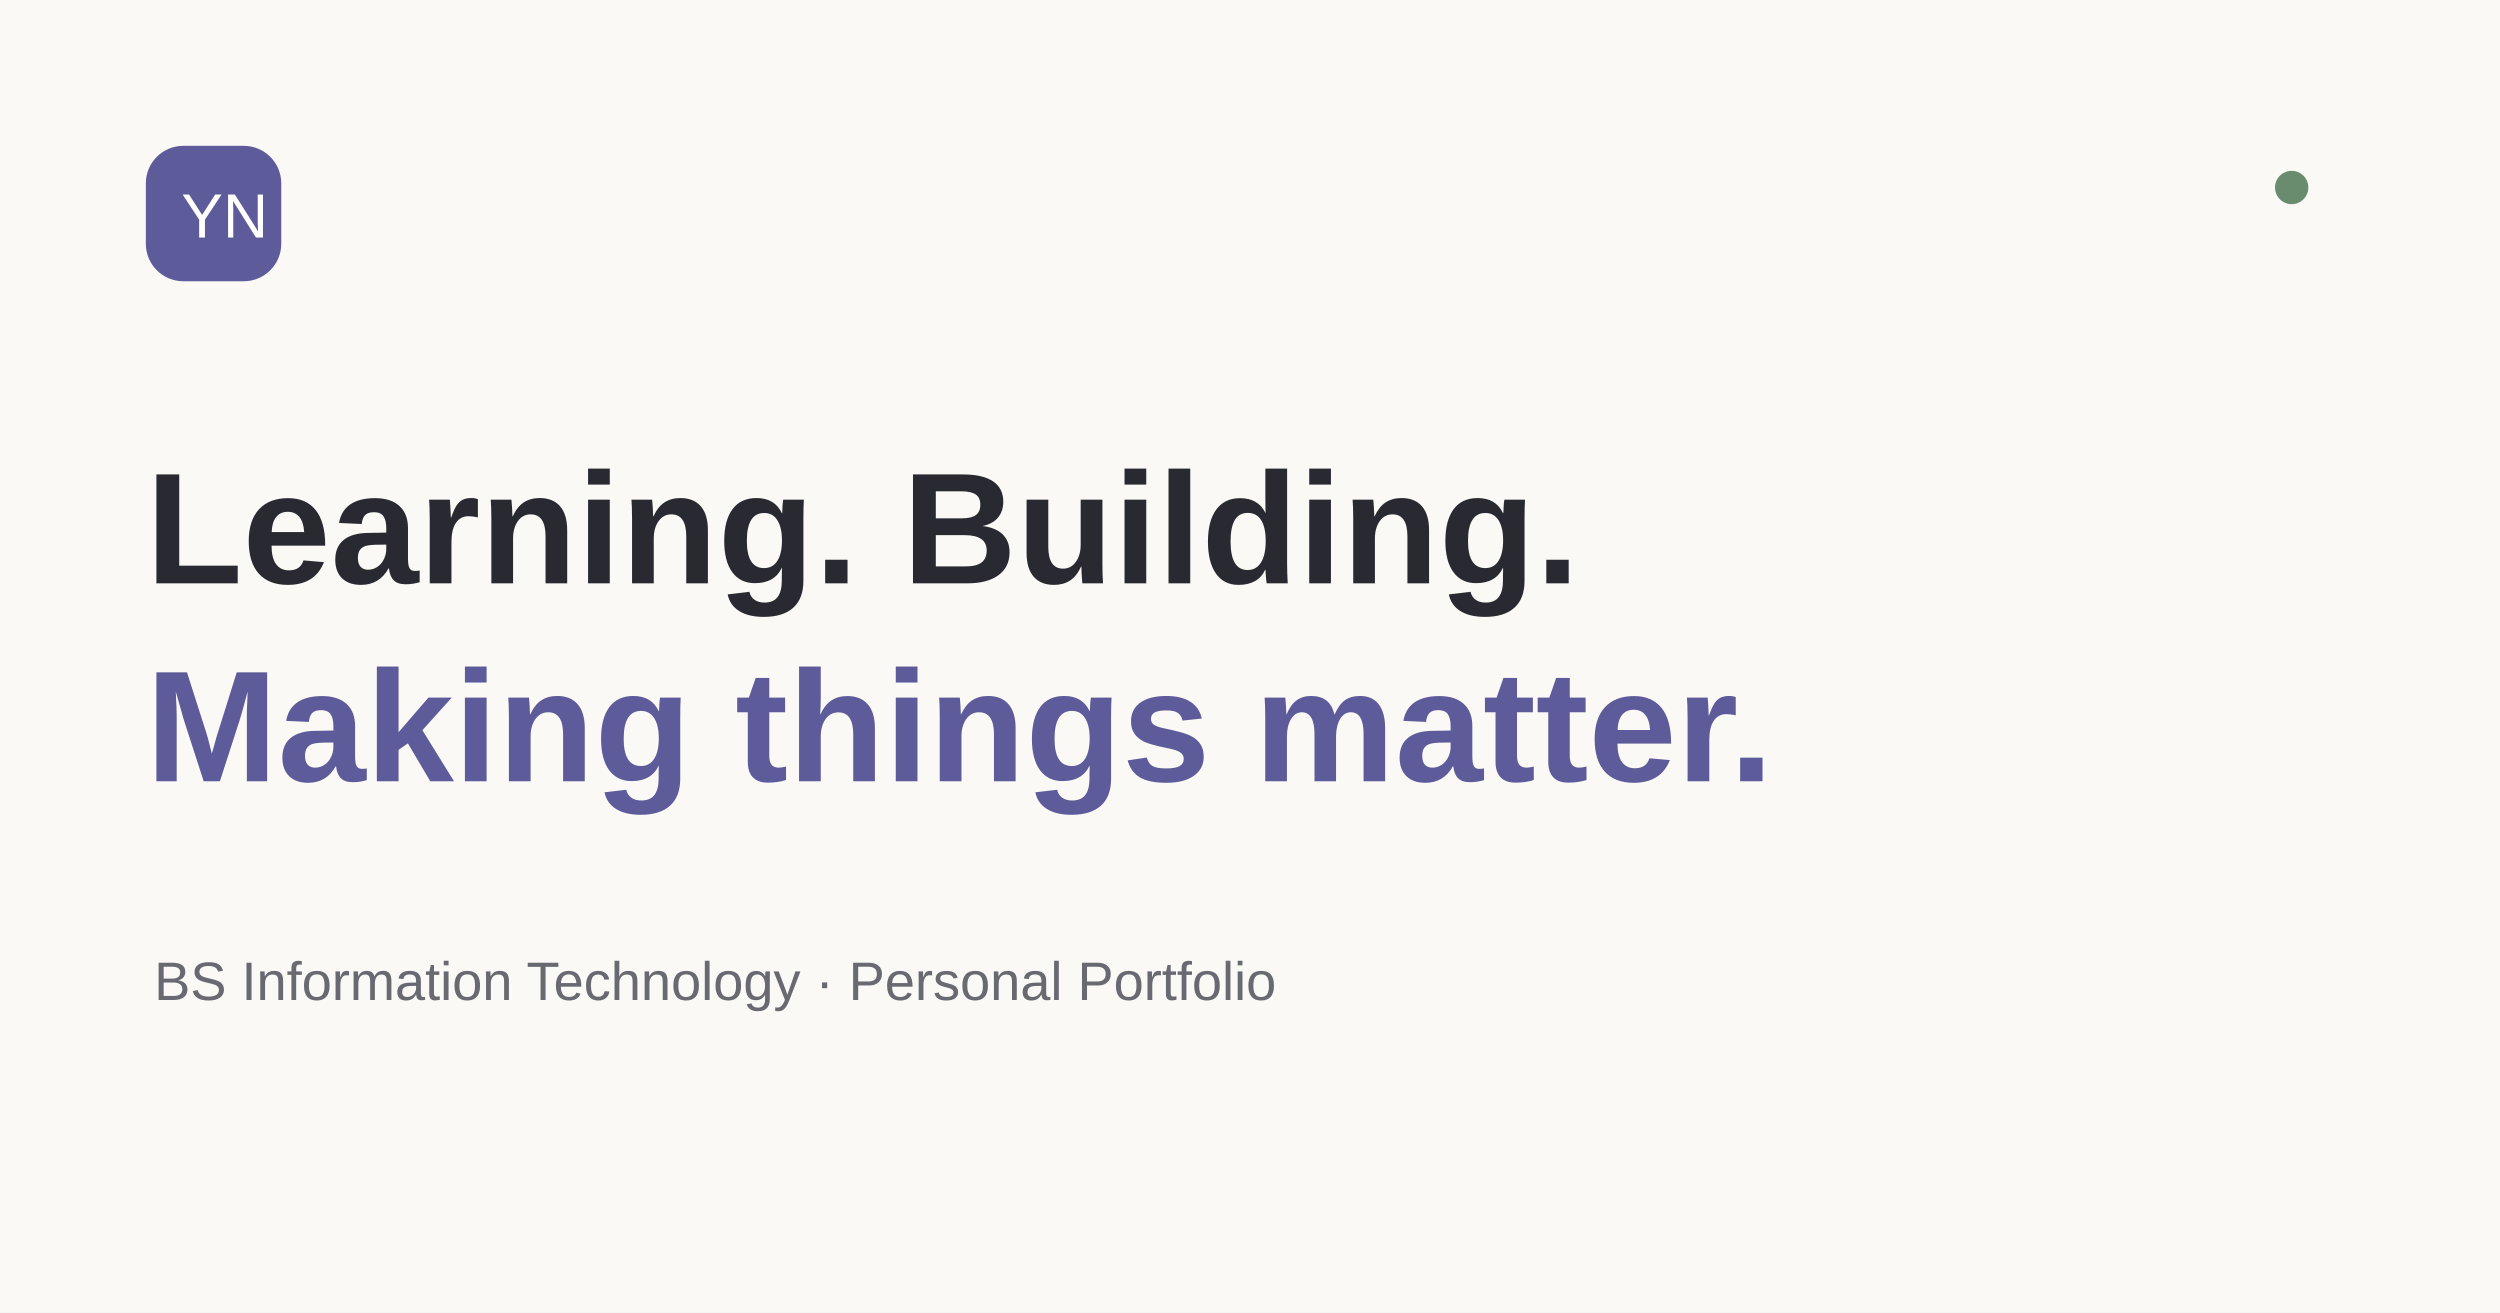
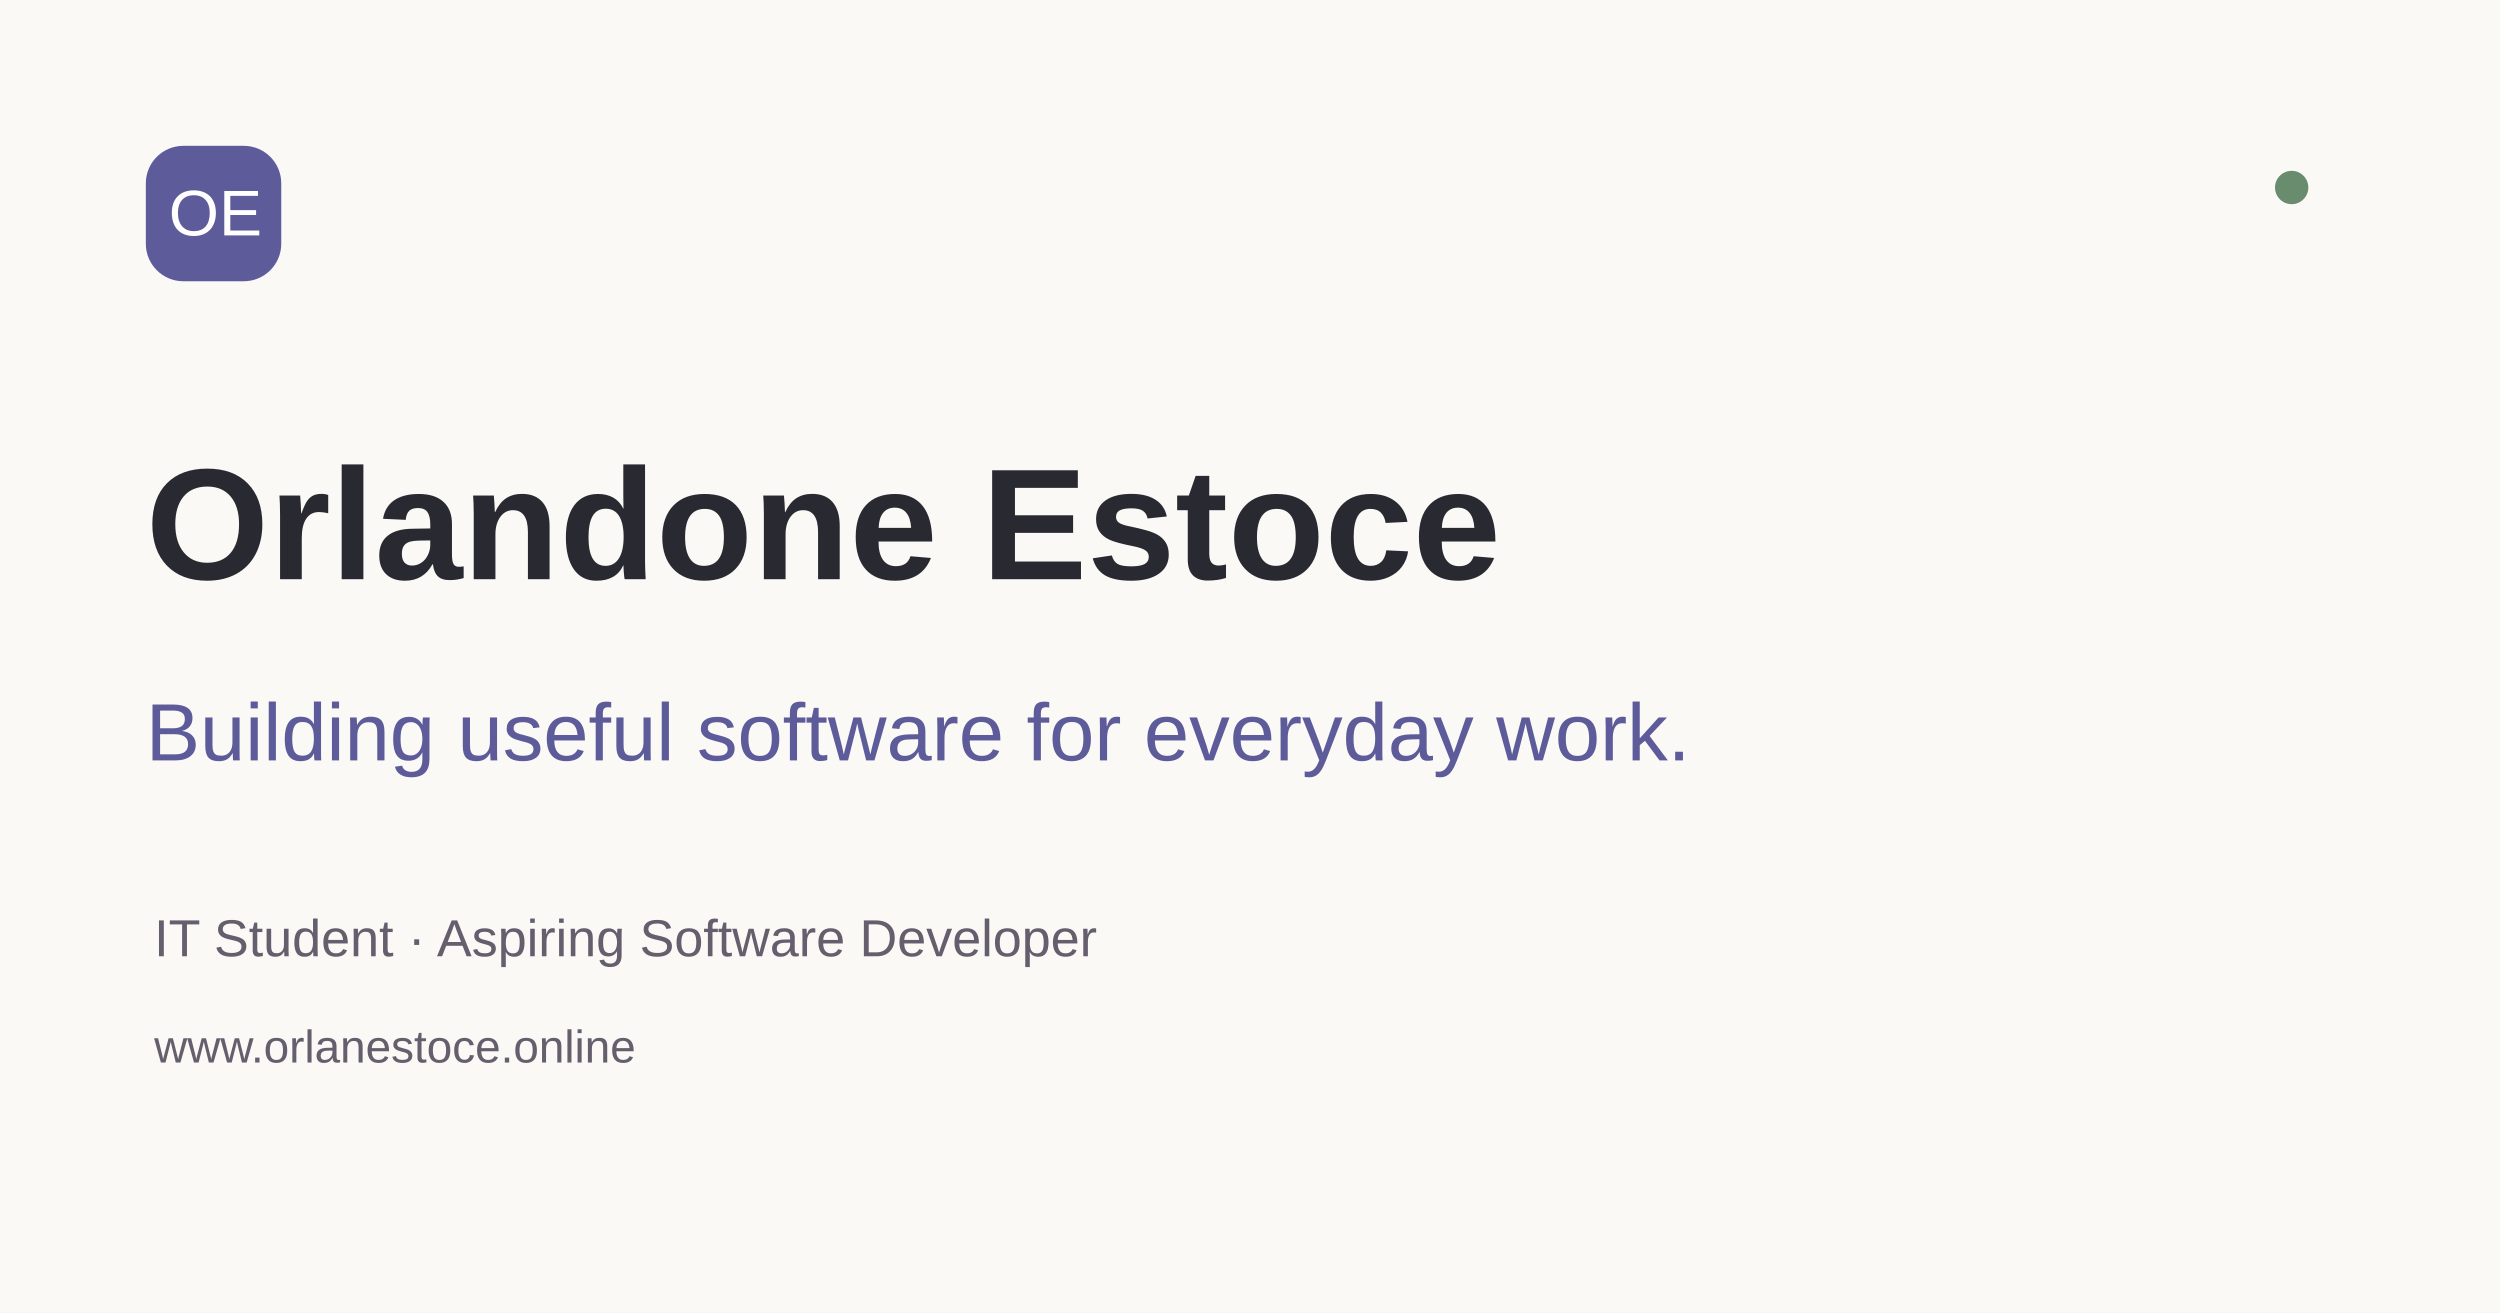
<svg xmlns="http://www.w3.org/2000/svg" width="1200" height="630" viewBox="0 0 1200 630">
  <rect width="1200" height="630" fill="#faf9f6" />
  <rect x="70" y="70" width="65" height="65" rx="18" fill="#5d5b99" />
-   <text x="87" y="114" fill="#fff" font-family="Arial" font-size="30">YN</text>
-   <text x="70" y="280" fill="#292a31" font-family="Arial" font-size="76" font-weight="bold">Learning. Building.</text>
-   <text x="70" y="375" fill="#5d5b99" font-family="Arial" font-size="76" font-weight="bold">Making things matter.</text>
-   <text x="74" y="480" fill="#686971" font-family="Arial" font-size="26">BS Information Technology · Personal Portfolio</text>
+   <text x="81" y="113" fill="#fff" font-family="Arial" font-size="31">OE</text>
+   <text x="70" y="278" fill="#292a31" font-family="Arial" font-size="76" font-weight="bold">Orlandone Estoce</text>
+   <text x="70" y="365" fill="#5d5b99" font-family="Arial" font-size="39">Building useful software for everyday work.</text>
+   <text x="74" y="459" fill="#645e6d" font-family="Arial" font-size="25">IT Student · Aspiring Software Developer</text>
+   <text x="74" y="510" fill="#645e6d" font-family="Arial" font-size="22">www.orlanestoce.online</text>
  <circle cx="1100" cy="90" r="8" fill="#688c6d" />
</svg>
